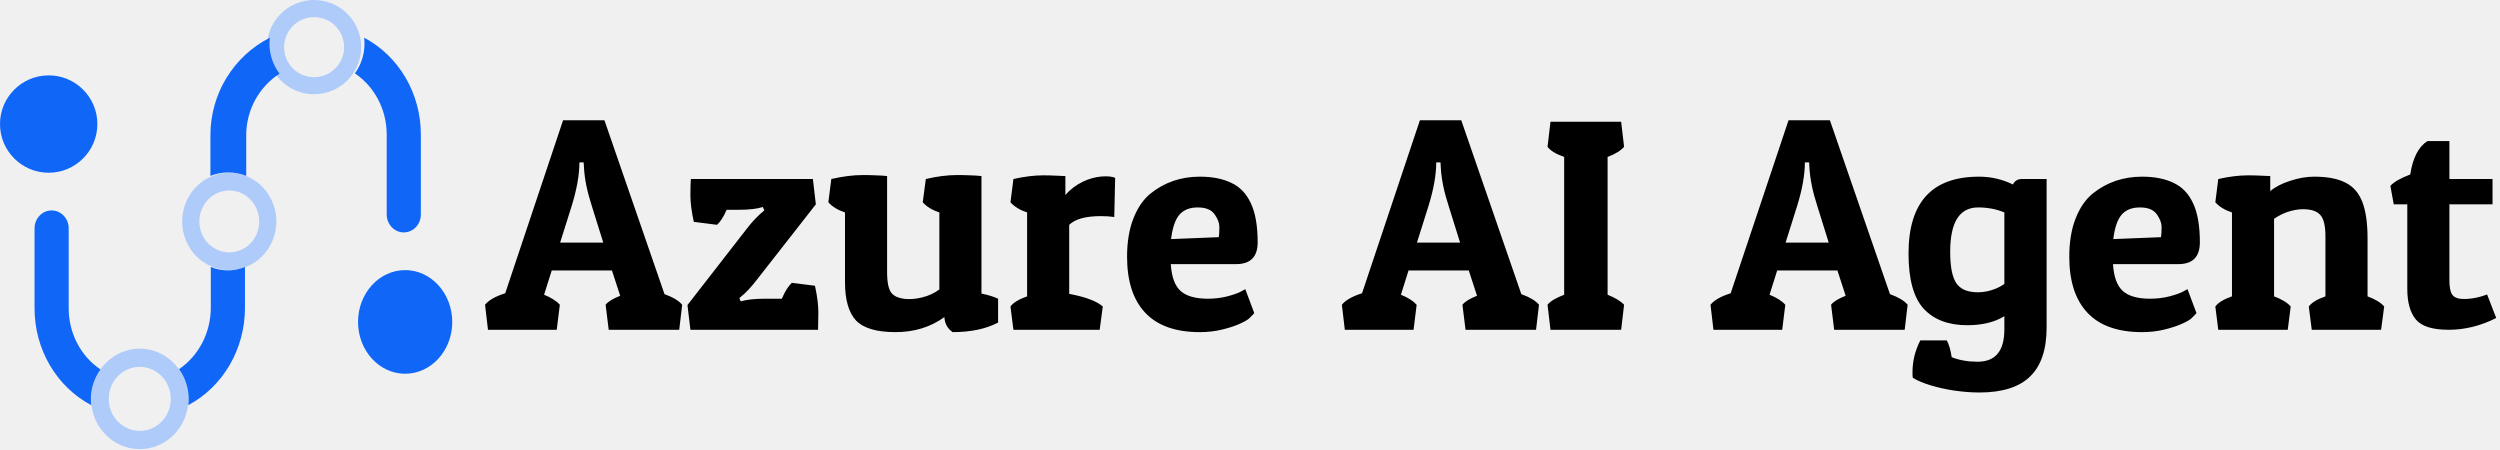
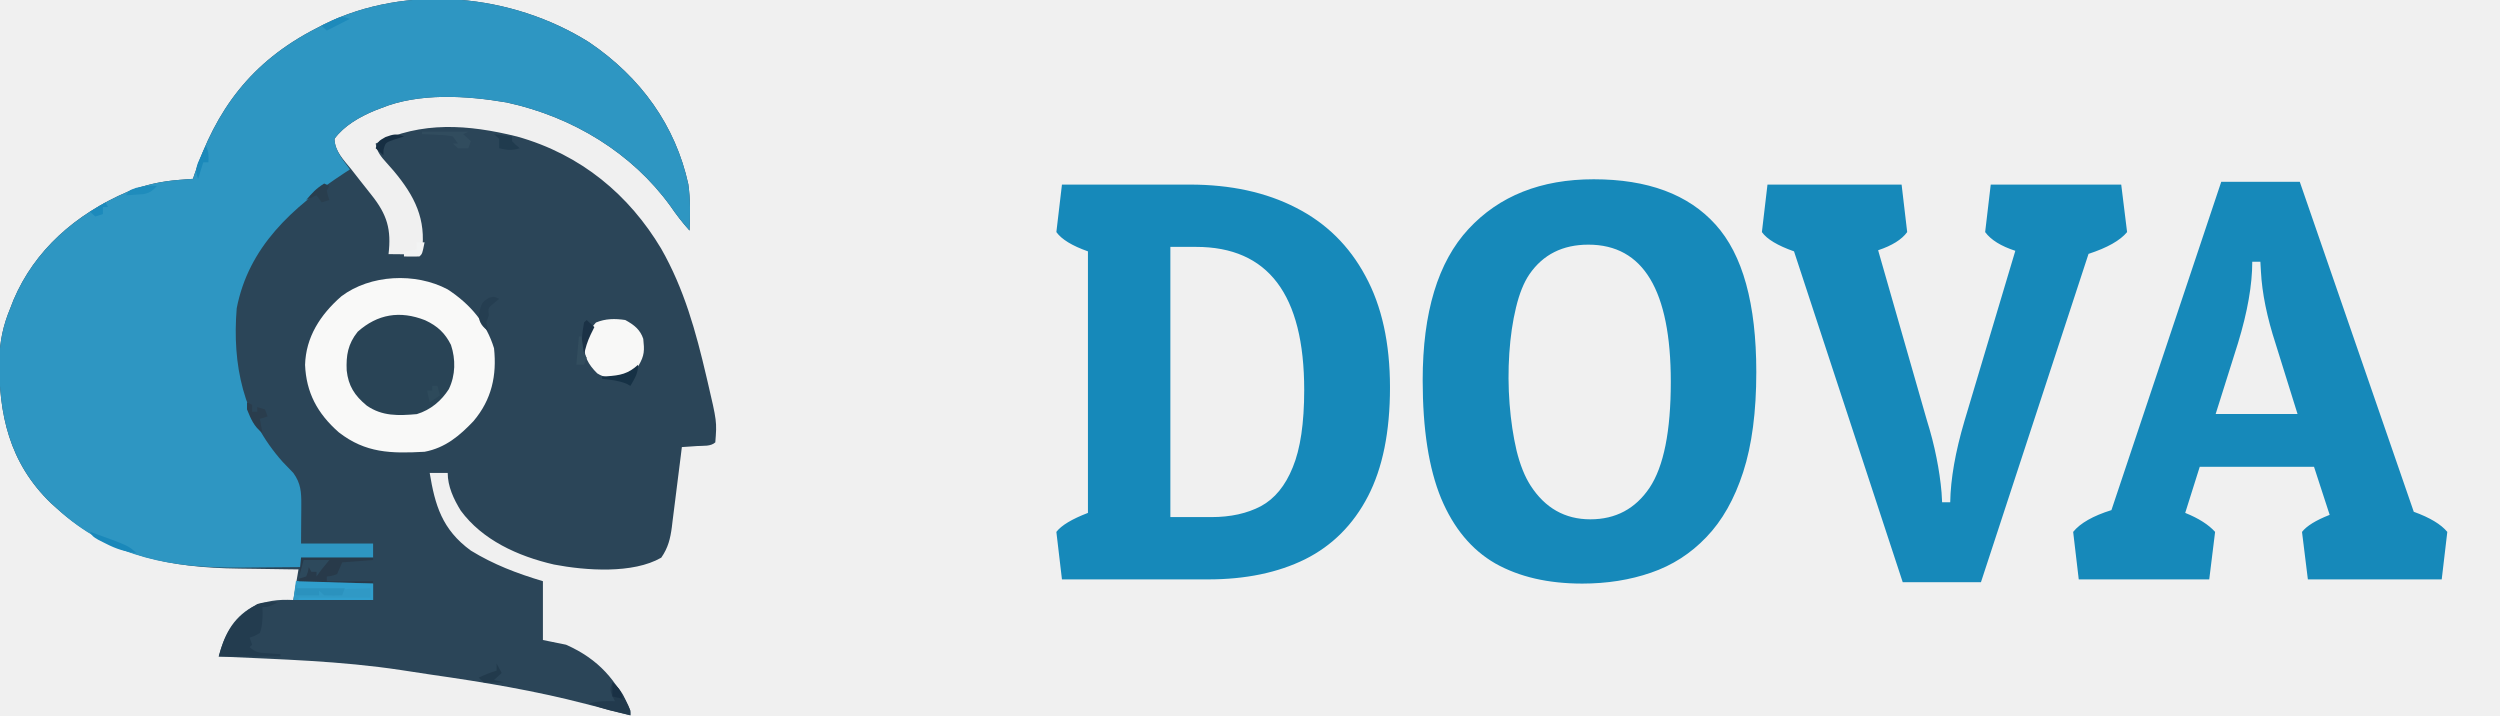
- <svg xmlns="http://www.w3.org/2000/svg" width="796" height="143" viewBox="0 0 796 143" fill="none">
-   <path d="M44.466 111C35.923 111.062 29.03 118.209 29 127.029C29 127.671 29.06 128.306 29.113 128.949C30.155 137.722 37.896 143.955 46.394 142.879C53.452 141.981 59.017 136.235 59.888 128.949C59.94 128.306 60 127.671 60 127.029C59.962 118.186 53.032 111.031 44.466 111ZM44.466 137.188C39.013 137.172 34.603 132.596 34.626 126.967C34.648 121.337 39.073 116.784 44.526 116.807C49.979 116.823 54.389 121.399 54.367 127.029C54.367 132.643 49.957 137.196 44.526 137.196C44.504 137.188 44.489 137.188 44.466 137.188Z" fill="#AECBFA" />
-   <path d="M114.896 13.189C113.887 4.954 106.395 -0.897 98.169 0.113C91.338 0.957 85.951 6.349 85.109 13.189C85.051 13.785 85 14.388 85 14.984C85 23.277 91.715 30 99.999 30C108.283 30 114.998 23.277 114.998 14.984C115.012 14.388 114.947 13.785 114.896 13.189ZM100.043 24.585C94.765 24.6 90.474 20.326 90.46 15.049C90.445 9.766 94.714 5.47 99.984 5.455C105.262 5.441 109.553 9.715 109.568 14.991C109.56 20.261 105.313 24.542 100.043 24.585Z" fill="#AECBFA" />
-   <path d="M78.45 56.07C74.947 54.643 71.053 54.643 67.55 56.07C59.841 59.172 56.019 68.153 59.028 76.121C60.553 80.161 63.641 83.36 67.55 84.93C71.053 86.357 74.947 86.357 78.45 84.93C86.159 81.828 89.981 72.847 86.972 64.879C85.454 60.839 82.359 57.647 78.45 56.07ZM73 80.356C67.732 80.356 63.467 75.941 63.467 70.504C63.467 65.059 67.739 60.651 73 60.651C78.268 60.651 82.533 65.067 82.533 70.504C82.547 75.933 78.297 80.349 73.044 80.356C73.029 80.364 73.014 80.364 73 80.356Z" fill="#AECBFA" />
-   <path d="M67.119 85V97.962C67.112 105.887 63.304 113.266 57 117.543C58.98 120.292 60.054 123.648 60.061 127.103C60.061 127.741 60.003 128.37 59.952 129C71.029 123.103 78.022 111.085 78 97.962V85C74.504 86.459 70.615 86.459 67.119 85Z" fill="#1067F7" />
-   <path d="M31 39.504C31 30.941 24.066 24 15.504 24C6.941 24 0 30.934 0 39.496C0 48.059 6.934 55 15.496 55C24.059 54.992 30.985 48.059 31 39.504Z" fill="#1067F7" />
-   <path d="M21.873 98.21V72.713C21.873 69.559 19.438 67 16.437 67C13.436 67 11 69.559 11 72.713V98.21C11 111.236 17.981 123.142 29.05 129C28.992 128.368 28.941 127.743 28.941 127.118C28.948 123.691 30.021 120.362 32 117.634C25.694 113.399 21.881 106.079 21.873 98.21Z" fill="#1067F7" />
-   <path d="M129.004 86C120.718 86 114 93.381 114 102.496C114 111.611 120.71 119 128.996 119C137.282 119 144 111.619 144 102.504C143.985 93.397 137.283 86.008 129.004 86Z" fill="#1067F7" />
-   <path d="M123.127 42.787V68.286C123.127 71.44 125.562 74 128.563 74C131.564 74 134 71.44 134 68.286V42.787C133.993 29.767 127.012 17.859 115.95 12C116.001 12.625 116.059 13.257 116.059 13.882C116.052 17.31 114.979 20.64 113 23.367C119.292 27.61 123.112 34.924 123.127 42.787Z" fill="#1067F7" />
-   <path d="M85.922 12C74.311 17.891 66.992 29.903 67 43.036V56C70.663 54.541 74.736 54.541 78.399 56V43.036C78.407 35.11 82.396 27.729 89 23.451C86.925 20.702 85.801 17.345 85.793 13.889C85.808 13.267 85.877 12.63 85.922 12Z" fill="#1067F7" />
-   <path d="M160.859 93.375L179.281 38.297H192.453L211.578 93.656C214.266 94.625 216.141 95.75 217.203 97.031L216.266 105H193.812L192.828 97.031C193.609 96.031 195.156 95.078 197.469 94.172L194.844 86.109H175.672L173.234 93.844C175.484 94.75 177.156 95.812 178.25 97.031L177.266 105H155.375L154.438 97.031C155.625 95.562 157.766 94.344 160.859 93.375ZM185.938 53.344L185.844 51.703H184.484C184.484 55.578 183.688 60.125 182.094 65.344L178.344 77.25H192.078L188.422 65.531C186.953 61.031 186.125 56.969 185.938 53.344ZM228.312 71.578L220.906 70.641C220.188 67.328 219.828 64.547 219.828 62.297C219.828 59.984 219.875 58.219 219.969 57H258.828L259.766 65.062L241.062 88.969C240.188 90.125 239.281 91.203 238.344 92.203C237.406 93.203 236.422 94.109 235.391 94.922L235.859 95.953C237.734 95.391 240.328 95.109 243.641 95.109H248.938C249.938 92.766 251 91.078 252.125 90.047L259.484 90.984C260.203 94.234 260.562 97.047 260.562 99.422C260.562 100.641 260.547 101.719 260.516 102.656C260.516 103.594 260.5 104.375 260.469 105H219.828L218.891 97.125L237.688 72.938C239.438 70.625 241.328 68.641 243.359 66.984L242.891 65.906C241.109 66.5 238.516 66.797 235.109 66.797H231.359C230.422 68.984 229.406 70.578 228.312 71.578ZM300.688 100.969C296.281 104.156 291.094 105.75 285.125 105.75C279.125 105.75 274.938 104.516 272.562 102.047C270.219 99.547 269.047 95.469 269.047 89.812V67.641C266.766 66.891 265 65.812 263.75 64.406L264.688 57C268.312 56.156 271.656 55.734 274.719 55.734C276.25 55.734 277.656 55.766 278.938 55.828C280.219 55.859 281.391 55.938 282.453 56.062V86.672C282.453 90.141 282.984 92.422 284.047 93.516C284.891 94.391 286.203 94.938 287.984 95.156C289.766 95.344 291.656 95.188 293.656 94.688C295.688 94.188 297.5 93.344 299.094 92.156V67.641C296.812 66.891 295.047 65.812 293.797 64.406L294.781 57C298.344 56.156 301.672 55.734 304.766 55.734C306.297 55.734 307.703 55.766 308.984 55.828C310.266 55.859 311.438 55.938 312.5 56.062V93.469C314.719 93.938 316.484 94.484 317.797 95.109V102.703C313.922 104.734 309.094 105.75 303.312 105.75C301.688 104.625 300.812 103.031 300.688 100.969ZM350.516 68.812C345.703 68.812 342.344 69.734 340.438 71.578V93.562C345.688 94.562 349.25 95.906 351.125 97.594L350.141 105H322.672L321.734 97.594C322.609 96.375 324.375 95.297 327.031 94.359V67.641C324.75 66.891 322.984 65.812 321.734 64.406L322.672 57C326.109 56.219 329.281 55.828 332.188 55.828C333.594 55.828 334.875 55.859 336.031 55.922C337.219 55.953 338.281 56 339.219 56.062V62.109C340.688 60.359 342.578 58.922 344.891 57.797C346.828 56.891 348.766 56.359 350.703 56.203C352.641 56.047 354.094 56.188 355.062 56.625L354.781 69.094C353.531 68.906 352.109 68.812 350.516 68.812ZM382.016 105.75C374.328 105.75 368.547 103.703 364.672 99.609C360.797 95.516 358.859 89.562 358.859 81.75C358.859 77.031 359.531 72.969 360.875 69.562C362.219 66.125 364.047 63.469 366.359 61.594C370.828 58.031 376.047 56.25 382.016 56.25C385.984 56.25 389.328 56.906 392.047 58.219C394.797 59.5 396.875 61.672 398.281 64.734C399.719 67.766 400.438 71.906 400.438 77.156C400.438 81.781 398.156 84.094 393.594 84.094H372.781C373.031 88.125 374.062 90.969 375.875 92.625C377.719 94.281 380.625 95.109 384.594 95.109C386.75 95.109 388.812 94.859 390.781 94.359C392.781 93.828 394.234 93.312 395.141 92.812L396.5 92.062L399.359 99.703C399.016 100.109 398.469 100.672 397.719 101.391C397.219 101.859 396.203 102.438 394.672 103.125C393.141 103.812 391.266 104.422 389.047 104.953C386.859 105.484 384.516 105.75 382.016 105.75ZM372.875 76.125L388.062 75.516C388.188 74.734 388.25 73.656 388.25 72.281C388.25 71 387.734 69.641 386.703 68.203C385.672 66.766 383.891 66.047 381.359 66.047C378.828 66.047 376.891 66.812 375.547 68.344C374.203 69.875 373.312 72.469 372.875 76.125ZM433.672 93.375L452.094 38.297H465.266L484.391 93.656C487.078 94.625 488.953 95.75 490.016 97.031L489.078 105H466.625L465.641 97.031C466.422 96.031 467.969 95.078 470.281 94.172L467.656 86.109H448.484L446.047 93.844C448.297 94.75 449.969 95.812 451.062 97.031L450.078 105H428.188L427.25 97.031C428.438 95.562 430.578 94.344 433.672 93.375ZM458.75 53.344L458.656 51.703H457.297C457.297 55.578 456.5 60.125 454.906 65.344L451.156 77.25H464.891L461.234 65.531C459.766 61.031 458.938 56.969 458.75 53.344ZM492.734 46.734L493.672 38.766H516.172L517.109 46.734C516.078 47.953 514.328 49.031 511.859 49.969V93.844C514.328 94.844 516.078 95.906 517.109 97.031L516.172 105H493.672L492.734 97.031C493.578 95.938 495.344 94.875 498.031 93.844V49.969C495.375 49.031 493.609 47.953 492.734 46.734ZM551.047 93.375L569.469 38.297H582.641L601.766 93.656C604.453 94.625 606.328 95.75 607.391 97.031L606.453 105H584L583.016 97.031C583.797 96.031 585.344 95.078 587.656 94.172L585.031 86.109H565.859L563.422 93.844C565.672 94.75 567.344 95.812 568.438 97.031L567.453 105H545.562L544.625 97.031C545.812 95.562 547.953 94.344 551.047 93.375ZM576.125 53.344L576.031 51.703H574.672C574.672 55.578 573.875 60.125 572.281 65.344L568.531 77.25H582.266L578.609 65.531C577.141 61.031 576.312 56.969 576.125 53.344ZM629.656 115.172C635.344 115.172 638.188 111.75 638.188 104.906V100.688C635.062 102.594 631.125 103.547 626.375 103.547C620.375 103.547 615.75 101.797 612.5 98.297C609.281 94.766 607.672 88.906 607.672 80.719C607.672 64.406 615.156 56.25 630.125 56.25C633.938 56.25 637.531 57.078 640.906 58.734C641.5 57.578 642.453 57 643.766 57H651.641V104.25C651.641 111.281 649.891 116.484 646.391 119.859C642.922 123.266 637.531 124.969 630.219 124.969C627.656 124.969 625 124.766 622.25 124.359C619.531 123.953 617 123.391 614.656 122.672C612.312 121.953 610.438 121.156 609.031 120.281C609 119.969 608.969 119.672 608.938 119.391C608.938 119.109 608.938 118.828 608.938 118.547C608.938 115.016 609.766 111.625 611.422 108.375H619.859C620.578 109.719 621.094 111.5 621.406 113.719C623.812 114.688 626.562 115.172 629.656 115.172ZM620.938 80.156C620.938 84.906 621.594 88.25 622.906 90.188C623.812 91.5 625.156 92.359 626.938 92.766C628.719 93.172 630.625 93.172 632.656 92.766C634.719 92.328 636.562 91.547 638.188 90.422V67.641C635.656 66.578 632.875 66.047 629.844 66.047C623.906 66.047 620.938 70.75 620.938 80.156ZM682.016 105.75C674.328 105.75 668.547 103.703 664.672 99.609C660.797 95.516 658.859 89.562 658.859 81.75C658.859 77.031 659.531 72.969 660.875 69.562C662.219 66.125 664.047 63.469 666.359 61.594C670.828 58.031 676.047 56.25 682.016 56.25C685.984 56.25 689.328 56.906 692.047 58.219C694.797 59.5 696.875 61.672 698.281 64.734C699.719 67.766 700.438 71.906 700.438 77.156C700.438 81.781 698.156 84.094 693.594 84.094H672.781C673.031 88.125 674.062 90.969 675.875 92.625C677.719 94.281 680.625 95.109 684.594 95.109C686.75 95.109 688.812 94.859 690.781 94.359C692.781 93.828 694.234 93.312 695.141 92.812L696.5 92.062L699.359 99.703C699.016 100.109 698.469 100.672 697.719 101.391C697.219 101.859 696.203 102.438 694.672 103.125C693.141 103.812 691.266 104.422 689.047 104.953C686.859 105.484 684.516 105.75 682.016 105.75ZM672.875 76.125L688.062 75.516C688.188 74.734 688.25 73.656 688.25 72.281C688.25 71 687.734 69.641 686.703 68.203C685.672 66.766 683.891 66.047 681.359 66.047C678.828 66.047 676.891 66.812 675.547 68.344C674.203 69.875 673.312 72.469 672.875 76.125ZM705.359 64.406L706.297 57C709.734 56.219 712.906 55.828 715.812 55.828C717.219 55.828 718.5 55.859 719.656 55.922C720.844 55.953 721.906 56 722.844 56.062V60.844C724.438 59.5 726.562 58.406 729.219 57.562C731.875 56.688 734.422 56.25 736.859 56.25C741.047 56.25 744.375 56.891 746.844 58.172C749.312 59.422 751.094 61.484 752.188 64.359C753.281 67.234 753.828 71.078 753.828 75.891V94.359C756.328 95.297 758.094 96.375 759.125 97.594L758.141 105H736.062L735.125 97.594C736 96.375 737.766 95.297 740.422 94.359V75.328C740.422 71.859 739.859 69.547 738.734 68.391C737.859 67.453 736.594 66.891 734.938 66.703C733.281 66.484 731.484 66.625 729.547 67.125C727.609 67.625 725.781 68.469 724.062 69.656V94.359C726.562 95.297 728.328 96.375 729.359 97.594L728.422 105H706.297L705.359 97.594C706.234 96.375 708 95.297 710.656 94.359V67.641C708.375 66.891 706.609 65.812 705.359 64.406ZM772.906 44.906H779.891V57H793.625V65.062H779.891V89.344C779.891 91.438 780.188 92.922 780.781 93.797C781.219 94.484 782.031 94.922 783.219 95.109C784.438 95.266 785.828 95.219 787.391 94.969C788.953 94.719 790.453 94.312 791.891 93.75L794.797 101.25C789.859 103.75 784.812 105 779.656 105C774.5 105 771.016 103.906 769.203 101.719C767.391 99.5 766.484 96.281 766.484 92.062V65.062H762.172L761.094 59.203C762.125 57.984 764.234 56.766 767.422 55.547C768.234 50.266 770.062 46.719 772.906 44.906Z" fill="black" />
+ <svg xmlns="http://www.w3.org/2000/svg" width="699" height="200" viewBox="0 0 699 200" fill="none">
+   <g clip-path="url(#clip0_11_434)">
+     <path d="M164.748 11.842C179.28 21.688 188.881 35.225 192.452 51.498C193.077 55.821 192.973 60.124 192.806 64.474C190.805 62.259 189.077 59.999 187.41 57.566C176.801 42.922 160.353 32.71 141.665 28.647C130.416 26.73 117.098 25.889 106.475 30.263C105.937 30.468 105.399 30.674 104.845 30.885C100.503 32.689 96.189 35.162 93.525 38.816C93.573 42.261 96.102 44.72 98.247 47.368C99.032 48.372 99.816 49.377 100.599 50.383C101.675 51.759 102.752 53.133 103.849 54.496C108.283 60.051 109.443 64.194 108.633 71.053C110.057 71.07 111.481 71.083 112.905 71.094C114.094 71.105 114.094 71.105 115.308 71.117C117.205 71.258 117.205 71.258 117.986 70.395C119.17 61.305 116.041 54.904 110.058 47.759C109.422 47.022 108.777 46.29 108.122 45.567C106.537 43.805 105.361 42.432 105.036 40.132C117.884 33.824 130.835 34.778 144.593 38.178C162.564 43.224 175.943 54.583 184.847 69.49C191.301 80.786 194.59 92.793 197.482 105.181C197.61 105.724 197.739 106.267 197.871 106.826C200.454 117.89 200.454 117.89 200 123.684C198.697 124.876 196.682 124.593 194.919 124.712C194.125 124.767 193.33 124.822 192.511 124.879C191.896 124.919 191.281 124.959 190.648 125C190.55 125.796 190.452 126.593 190.352 127.414C189.986 130.379 189.609 133.343 189.229 136.308C189.067 137.589 188.907 138.87 188.75 140.152C188.524 141.998 188.287 143.843 188.048 145.688C187.981 146.257 187.913 146.827 187.844 147.414C187.418 150.607 186.812 153.148 184.892 155.921C176.951 160.499 163.766 159.54 154.9 157.845C144.707 155.502 134.818 150.922 128.822 142.763C126.826 139.532 125.18 135.976 125.18 132.237C123.518 132.237 121.856 132.237 120.144 132.237C121.621 141.183 123.565 148.052 131.655 153.947C138.021 157.848 144.533 160.33 151.799 162.5C151.799 167.928 151.799 173.355 151.799 178.947C153.936 179.382 156.072 179.816 158.274 180.263C167.555 184.398 172.323 190.249 176.259 198.684C176.259 199.118 176.259 199.553 176.259 200C172.125 198.981 168 197.938 163.889 196.844C149.625 193.126 135.254 190.734 120.61 188.641C117.792 188.238 114.981 187.802 112.171 187.356C95.326 184.794 78.182 184.345 61.151 183.553C62.623 177.921 64.86 172.932 70.504 169.737C74.423 167.956 77.664 167.55 82.015 167.763C82.727 163.53 82.727 163.53 83.454 159.211C82.599 159.201 81.743 159.191 80.862 159.182C77.633 159.143 74.405 159.092 71.176 159.038C69.789 159.016 68.403 158.998 67.016 158.983C47.08 158.76 30.493 155.292 15.828 142.105C15.072 141.427 15.072 141.427 14.302 140.736C2.503 129.399 -0.379 115.636 -0.199 100.488C-0.044 95.358 0.862 91.001 2.878 86.184C3.175 85.421 3.471 84.658 3.777 83.871C9.666 69.98 21.039 59.932 35.645 53.624C40.439 51.71 45.033 50.678 50.239 50.283C50.939 50.228 51.639 50.174 52.36 50.118C52.887 50.079 53.414 50.04 53.957 50C54.08 49.63 54.202 49.26 54.328 48.878C60.361 30.88 70.062 17.306 88.49 7.895C89.177 7.536 89.864 7.177 90.572 6.808C113.925 -4.674 143.182 -1.732 164.748 11.842Z" fill="#2B4558" />
+     <path d="M164.748 11.842C179.28 21.688 188.881 35.225 192.452 51.498C193.077 55.821 192.973 60.124 192.806 64.474C190.805 62.259 189.077 59.999 187.41 57.566C176.801 42.922 160.353 32.71 141.665 28.647C130.416 26.73 117.098 25.889 106.475 30.263C105.937 30.468 105.399 30.674 104.845 30.885C100.503 32.689 96.189 35.162 93.525 38.816C93.629 42.139 95.88 44.7 97.842 47.368C97.362 47.68 96.883 47.991 96.389 48.312C81.54 58.054 69.501 69.116 66.187 86.184C64.898 101.94 67.928 116.696 79.047 129.153C80.036 130.181 81.025 131.21 82.015 132.237C84.101 135.099 84.265 137.605 84.243 140.987C84.241 141.567 84.24 142.146 84.238 142.743C84.231 143.469 84.225 144.195 84.218 144.942C84.203 147.263 84.188 149.583 84.173 151.974C90.82 151.974 97.468 151.974 104.317 151.974C104.317 153.276 104.317 154.579 104.317 155.921C97.669 155.921 91.022 155.921 84.173 155.921C84.173 156.79 84.173 157.658 84.173 158.553C79.978 158.602 75.783 158.638 71.588 158.661C70.166 158.671 68.745 158.684 67.323 158.702C48.3 158.927 31.835 155.932 17.511 143.619C16.955 143.119 16.4 142.62 15.828 142.105C15.072 141.427 15.072 141.427 14.302 140.736C2.503 129.399 -0.379 115.636 -0.199 100.488C-0.044 95.358 0.862 91.001 2.878 86.184C3.175 85.421 3.471 84.658 3.777 83.871C9.666 69.98 21.039 59.932 35.645 53.624C40.439 51.71 45.033 50.678 50.239 50.283C50.939 50.228 51.639 50.174 52.36 50.118C52.887 50.079 53.414 50.04 53.957 50C54.08 49.63 54.202 49.26 54.328 48.878C60.361 30.88 70.062 17.306 88.49 7.895C89.177 7.536 89.864 7.177 90.572 6.808C113.925 -4.674 143.182 -1.732 164.748 11.842Z" fill="#2E96C2" />
+     <path d="M125.18 80.921C131.563 85.099 136.008 90.426 138.13 97.368C138.937 104.92 137.511 111.718 132.374 117.763C128.568 121.764 124.553 125.225 118.705 126.316C109.274 126.833 102.219 126.686 94.739 120.888C88.691 115.574 85.625 109.74 85.297 102.015C85.525 94.311 89.468 88.063 95.464 82.831C103.503 76.763 116.143 76.115 125.18 80.921Z" fill="#F9F9F8" />
+     <path d="M118.862 89.538C122.392 91.173 124.465 93.186 126.093 96.443C127.433 100.481 127.372 104.919 125.494 108.799C123.427 112.034 120.442 114.602 116.546 115.789C111.324 116.247 106.895 116.395 102.577 113.435C99.101 110.579 97.41 107.865 96.937 103.588C96.746 99.394 97.265 96.2 100 92.763C105.552 87.819 111.809 86.761 118.862 89.538Z" fill="#294456" />
+     <path d="M174.82 89.474C177.316 90.833 178.999 92.172 179.856 94.737C180.196 97.948 180.232 99.36 178.552 102.22C176.979 103.948 175.797 105.071 173.345 105.554C170.863 105.675 169.075 105.73 166.988 104.395C164.408 101.846 163.24 99.598 163.31 96.053C164.113 93.734 164.928 92.036 166.637 90.173C169.342 89.066 171.912 89.042 174.82 89.474Z" fill="#F8F8F7" />
+     <path d="M77.698 168.421C75 169.737 75 169.737 73.382 169.737C73.396 170.32 73.411 170.904 73.427 171.505C73.386 173.482 73.345 175.1 72.662 176.974C71.178 177.837 71.178 177.837 69.784 178.289C70.022 178.941 70.259 179.592 70.504 180.263C70.266 180.48 70.029 180.697 69.784 180.921C71.579 182.563 72.427 182.473 74.91 182.648C75.565 182.697 76.22 182.746 76.894 182.797C77.648 182.845 77.648 182.845 78.418 182.895C78.418 183.112 78.418 183.329 78.418 183.553C72.72 183.553 67.022 183.553 61.151 183.553C62.988 176.834 65.5 172.689 71.898 168.914C73.871 168.258 75.618 168.335 77.698 168.421Z" fill="#233C4F" />
+     <path d="M82.734 162.5C89.856 162.717 96.979 162.934 104.317 163.158C104.317 164.678 104.317 166.197 104.317 167.763C96.957 167.763 89.597 167.763 82.015 167.763C82.252 166.026 82.49 164.289 82.734 162.5Z" fill="#3099C5" />
+     <path d="M84.172 155.921C90.82 155.921 97.468 155.921 104.316 155.921C104.316 156.138 104.316 156.355 104.316 156.579C100.043 156.905 100.043 156.905 95.683 157.237C95.209 158.322 94.734 159.408 94.245 160.526C92.716 161.061 92.716 161.061 91.367 161.184C91.367 161.618 91.367 162.053 91.367 162.5C95.64 162.5 99.914 162.5 104.316 162.5C104.316 162.717 104.316 162.934 104.316 163.158C97.431 163.158 90.547 163.158 83.453 163.158C83.691 160.77 83.928 158.382 84.172 155.921Z" fill="#283A4A" />
+     <path d="M82.733 162.5C89.856 162.717 96.978 162.934 104.316 163.158C104.316 164.678 104.316 166.197 104.316 167.763C97.431 167.763 90.546 167.763 83.453 167.763C83.453 167.546 83.453 167.329 83.453 167.105C90.1 167.105 96.748 167.105 103.597 167.105C103.597 166.237 103.597 165.368 103.597 164.474C96.949 164.691 90.302 164.908 83.453 165.132C83.215 164.263 82.978 163.395 82.733 162.5Z" fill="#309ECC" />
+     <path d="M171.223 190.789C173.059 192.286 173.986 193.705 174.955 195.765C175.202 196.281 175.45 196.798 175.705 197.33C176.259 198.684 176.259 198.684 176.259 200C175.014 199.701 173.77 199.399 172.527 199.095C171.834 198.927 171.141 198.76 170.428 198.587C168.473 198.061 166.625 197.432 164.748 196.71C167.247 195.949 169.324 196.007 171.942 196.053C171.69 195.551 171.438 195.048 171.178 194.531C170.503 192.763 170.503 192.763 171.223 190.789Z" fill="#223A4D" />
+     <path d="M82.733 164.474C87.244 164.474 91.755 164.474 96.403 164.474C96.165 165.125 95.928 165.776 95.683 166.447C93.255 166.53 93.255 166.53 90.647 166.447C90.172 166.013 89.697 165.579 89.208 165.132C89.208 165.566 89.208 166 89.208 166.447C87.072 166.447 84.935 166.447 82.733 166.447C82.733 165.796 82.733 165.145 82.733 164.474Z" fill="#2B92BE" />
+     <path d="M84.892 156.579C87.266 156.579 89.64 156.579 92.086 156.579C91.018 157.882 91.018 157.882 89.928 159.211C89.216 160.188 89.216 160.188 88.489 161.184C88.489 160.75 88.489 160.316 88.489 159.868C88.014 159.868 87.54 159.868 87.05 159.868C86.813 159.434 86.575 159 86.331 158.553C86.257 158.973 86.182 159.394 86.106 159.827C85.861 160.499 85.861 160.499 85.611 161.184C84.899 161.401 84.187 161.618 83.453 161.842C83.933 160.088 84.412 158.333 84.892 156.579Z" fill="#2D495C" />
+     <path d="M117.985 36.842C122.259 36.842 126.532 36.842 130.935 36.842C130.223 37.168 130.223 37.168 129.496 37.5C130.208 38.151 130.921 38.803 131.654 39.474C131.417 40.125 131.18 40.776 130.935 41.447C129.985 41.447 129.036 41.447 128.057 41.447C127.582 41.013 127.108 40.579 126.618 40.132C127.093 40.132 127.568 40.132 128.057 40.132C127.582 39.48 127.108 38.829 126.618 38.158C124.542 37.773 124.542 37.773 122.212 37.706C121.424 37.662 120.635 37.619 119.823 37.575C119.217 37.55 118.61 37.525 117.985 37.5C117.985 37.283 117.985 37.066 117.985 36.842Z" fill="#314C5E" />
+     <path d="M139.568 83.553C138.856 84.143 138.856 84.143 138.129 84.745C136.447 86.102 136.447 86.102 136.69 88.158C136.453 88.809 136.215 89.461 135.971 90.132C136.251 91.541 136.251 91.541 136.69 92.763C134.897 91.337 134.018 90.352 133.812 88.158C134.67 84.593 134.67 84.593 136.69 83.265C138.129 82.895 138.129 82.895 139.568 83.553Z" fill="#253E51" />
+     <path d="M69.064 112.5C69.777 112.826 69.777 112.826 70.503 113.158C70.503 113.809 70.503 114.461 70.503 115.132C70.978 115.132 71.453 115.132 71.942 115.132C71.942 114.697 71.942 114.263 71.942 113.816C72.654 114.033 73.367 114.25 74.1 114.474C74.338 115.125 74.575 115.776 74.82 116.447C74.108 116.664 73.395 116.882 72.662 117.105C72.899 118.408 73.136 119.711 73.381 121.053C70.989 119.282 70.126 117.062 69.064 114.474C69.064 113.822 69.064 113.171 69.064 112.5Z" fill="#2A3D4D" />
+     <path d="M178.418 101.974C178.418 104.404 177.495 105.775 176.259 107.895C175.888 107.691 175.517 107.488 175.135 107.278C172.902 106.388 170.755 106.175 168.346 105.921C168.346 105.704 168.346 105.487 168.346 105.263C168.984 105.238 168.984 105.238 169.636 105.212C173.433 104.962 175.616 104.535 178.418 101.974Z" fill="#163145" />
+     <path d="M25.18 148.684C35.863 152.533 35.863 152.533 38.129 154.605C34.87 154.248 32.491 153.478 29.631 152.015C28.944 151.67 28.257 151.324 27.549 150.969C25.899 150 25.899 150 25.18 148.684Z" fill="#1A88BA" />
+     <path d="M138.13 37.5C139.792 37.717 141.454 37.934 143.166 38.158C143.166 38.592 143.166 39.026 143.166 39.474C144.215 40.543 144.215 40.543 145.324 41.447C142.957 42.169 141.933 41.973 139.569 41.447C139.569 40.579 139.569 39.711 139.569 38.816C139.094 38.382 138.619 37.947 138.13 37.5Z" fill="#203B4E" />
+     <path d="M116.546 67.763C117.259 67.763 117.971 67.763 118.705 67.763C118.075 70.97 118.075 70.97 117.266 71.711C115.827 71.737 114.388 71.739 112.949 71.711C112.949 71.276 112.949 70.842 112.949 70.395C114.136 70.178 115.323 69.961 116.546 69.737C116.546 69.086 116.546 68.434 116.546 67.763Z" fill="#F2F3F3" />
+     <path d="M90.647 51.316C91.122 51.533 91.597 51.75 92.086 51.974C91.849 52.408 91.611 52.842 91.367 53.289C91.654 54.67 91.654 54.67 92.086 55.921C91.374 56.138 90.662 56.355 89.928 56.579C89.453 55.928 88.978 55.276 88.489 54.605C87.065 55.257 87.065 55.257 85.611 55.921C87.208 54.008 88.438 52.662 90.647 51.316Z" fill="#293E4E" />
+     <path d="M112.95 38.158C112.134 38.416 111.318 38.674 110.477 38.939C107.768 39.859 107.768 39.859 107.239 41.9C107.225 42.402 107.21 42.904 107.194 43.421C106.482 42.77 105.77 42.118 105.036 41.447C105.756 39.474 105.756 39.474 107.779 38.322C110.046 37.509 110.769 37.314 112.95 38.158Z" fill="#162E42" />
+     <path d="M138.848 185.526C139.323 186.395 139.798 187.263 140.287 188.158C139.575 188.809 138.863 189.461 138.129 190.132C139.079 190.349 140.028 190.566 141.007 190.79C136.651 190.918 136.651 190.918 135.251 190.79C134.777 190.355 134.302 189.921 133.812 189.474C135.49 188.68 137.047 188.049 138.848 187.5C138.848 186.849 138.848 186.197 138.848 185.526Z" fill="#223A4C" />
+     <path d="M164.029 89.474C164.742 90.125 165.454 90.776 166.188 91.447C165.846 92.139 165.505 92.831 165.153 93.544C164.25 95.462 163.654 97.268 163.31 99.342C163.073 99.342 162.835 99.342 162.591 99.342C162.52 96.197 162.7 93.231 163.31 90.132C163.547 89.914 163.785 89.697 164.029 89.474Z" fill="#1B3246" />
+     <path d="M57.554 40.789C58.44 42.41 58.325 43.605 58.274 45.395C57.799 45.395 57.324 45.395 56.835 45.395C56.36 46.914 55.885 48.434 55.396 50C54.41 47.572 54.964 46.244 56.071 43.914C56.344 43.328 56.618 42.741 56.9 42.136C57.116 41.692 57.332 41.247 57.554 40.789Z" fill="#1B89BA" />
+     <path d="M43.885 51.974C42.668 53.317 41.988 53.893 40.1 54.284C39.524 54.322 38.948 54.36 38.355 54.4C37.773 54.443 37.191 54.486 36.592 54.531C36.15 54.555 35.708 54.58 35.252 54.605C35.971 53.289 35.971 53.289 37.95 52.549C40.073 52.026 41.707 51.856 43.885 51.974Z" fill="#1F8CBC" />
+     <path d="M97.841 5.263C95.705 6.349 93.568 7.434 91.367 8.553C90.892 8.118 90.417 7.684 89.928 7.237C90.837 6.777 91.753 6.326 92.671 5.88C93.18 5.628 93.689 5.376 94.213 5.117C95.683 4.605 95.683 4.605 97.841 5.263Z" fill="#1D8ABB" />
+     <path d="M161.871 94.079C162.108 94.079 162.346 94.079 162.59 94.079C162.694 94.812 162.798 95.544 162.905 96.299C163.154 98.567 163.154 98.567 164.029 100C163.792 100.651 163.554 101.303 163.31 101.974C162.597 101.974 161.885 101.974 161.151 101.974C161.389 99.368 161.626 96.763 161.871 94.079Z" fill="#324D5E" />
+     <path d="M120.864 107.895C121.338 107.895 121.813 107.895 122.303 107.895C122.54 108.763 122.777 109.632 123.022 110.526C122.072 111.178 121.123 111.829 120.144 112.5C119.907 111.415 119.669 110.329 119.425 109.211C119.9 109.211 120.374 109.211 120.864 109.211C120.864 108.776 120.864 108.342 120.864 107.895Z" fill="#2E4A5B" />
+     <path d="M171.223 190.789C173.021 192.22 173.695 193.244 174.1 195.395C173.151 195.178 172.201 194.96 171.223 194.737C171.223 193.421 171.223 192.105 171.223 190.789Z" fill="#193044" />
+     <path d="M29.496 56.579C29.734 57.013 29.971 57.447 30.216 57.895C29.741 57.895 29.266 57.895 28.777 57.895C28.777 58.546 28.777 59.197 28.777 59.868C28.065 60.086 27.352 60.303 26.619 60.526C26.144 60.092 25.669 59.658 25.18 59.211C26.604 58.342 28.029 57.474 29.496 56.579Z" fill="#1C8ABC" />
+     <path d="M337.781 162H296.922L295.359 148.719C296.766 146.896 299.708 145.125 304.188 143.406V70.281C299.76 68.719 296.818 66.922 295.359 64.891L296.922 51.609H332.625C344.083 51.609 354.005 53.771 362.391 58.094C370.776 62.365 377.234 68.719 381.766 77.156C386.349 85.542 388.641 95.932 388.641 108.328C388.641 120.724 386.583 130.88 382.469 138.797C378.354 146.714 372.495 152.573 364.891 156.375C357.286 160.125 348.25 162 337.781 162ZM334.422 69.031H327.234V144.578H338.719C344.083 144.578 348.693 143.562 352.547 141.531C356.401 139.448 359.37 135.828 361.453 130.672C363.589 125.516 364.656 118.302 364.656 109.031C364.656 82.365 354.578 69.031 334.422 69.031ZM491.062 104.031C491.062 115.125 489.839 124.448 487.391 132C484.943 139.552 481.505 145.62 477.078 150.203C472.703 154.786 467.547 158.094 461.609 160.125C455.724 162.156 449.318 163.172 442.391 163.172C432.859 163.172 424.76 161.297 418.094 157.547C411.479 153.745 406.427 147.677 402.938 139.344C399.5 131.01 397.781 119.995 397.781 106.297C397.781 87.338 402.052 73.25 410.594 64.031C419.188 54.76 430.854 50.125 445.594 50.125C460.698 50.125 472.052 54.344 479.656 62.781C487.26 71.167 491.062 84.917 491.062 104.031ZM467.156 106.766C467.156 81.193 459.474 68.406 444.109 68.406C436.922 68.406 431.427 71.167 427.625 76.688C426.062 78.979 424.812 82.078 423.875 85.984C422.938 89.838 422.312 94.109 422 98.797C421.688 103.484 421.714 108.198 422.078 112.938C422.443 117.625 423.094 121.974 424.031 125.984C425.021 129.995 426.323 133.25 427.938 135.75C432 142.052 437.573 145.203 444.656 145.203C451.74 145.203 457.26 142.26 461.219 136.375C465.177 130.438 467.156 120.568 467.156 106.766ZM583.953 70.984L553.875 162.781H532L501.609 70.281C497.026 68.667 494.031 66.87 492.625 64.891L494.188 51.609H531.688L533.25 64.891C531.74 66.974 529.031 68.667 525.125 69.969L538.719 117.391C539.865 121.036 540.776 124.578 541.453 128.016C542.13 131.401 542.599 134.63 542.859 137.703L543.016 140.438H545.281C545.385 133.927 546.714 126.349 549.266 117.703L563.484 70.125C559.474 68.823 556.661 67.078 555.047 64.891L556.609 51.609H593.094L594.734 64.891C592.807 67.234 589.214 69.266 583.953 70.984ZM590.359 142.625L621.062 50.828H643.016L674.891 143.094C679.37 144.708 682.495 146.583 684.266 148.719L682.703 162H645.281L643.641 148.719C644.943 147.052 647.521 145.464 651.375 143.953L647 130.516H615.047L610.984 143.406C614.734 144.917 617.521 146.688 619.344 148.719L617.703 162H581.219L579.656 148.719C581.635 146.271 585.203 144.24 590.359 142.625ZM632.156 75.906L632 73.172H629.734C629.734 79.63 628.406 87.208 625.75 95.906L619.5 115.75H642.391L636.297 96.219C633.849 88.719 632.469 81.948 632.156 75.906Z" fill="#1689BA" />
+   </g>
+   <defs>
+     <clipPath id="clip0_11_434">
+       <rect width="699" height="200" fill="white" />
+     </clipPath>
+   </defs>
</svg>
